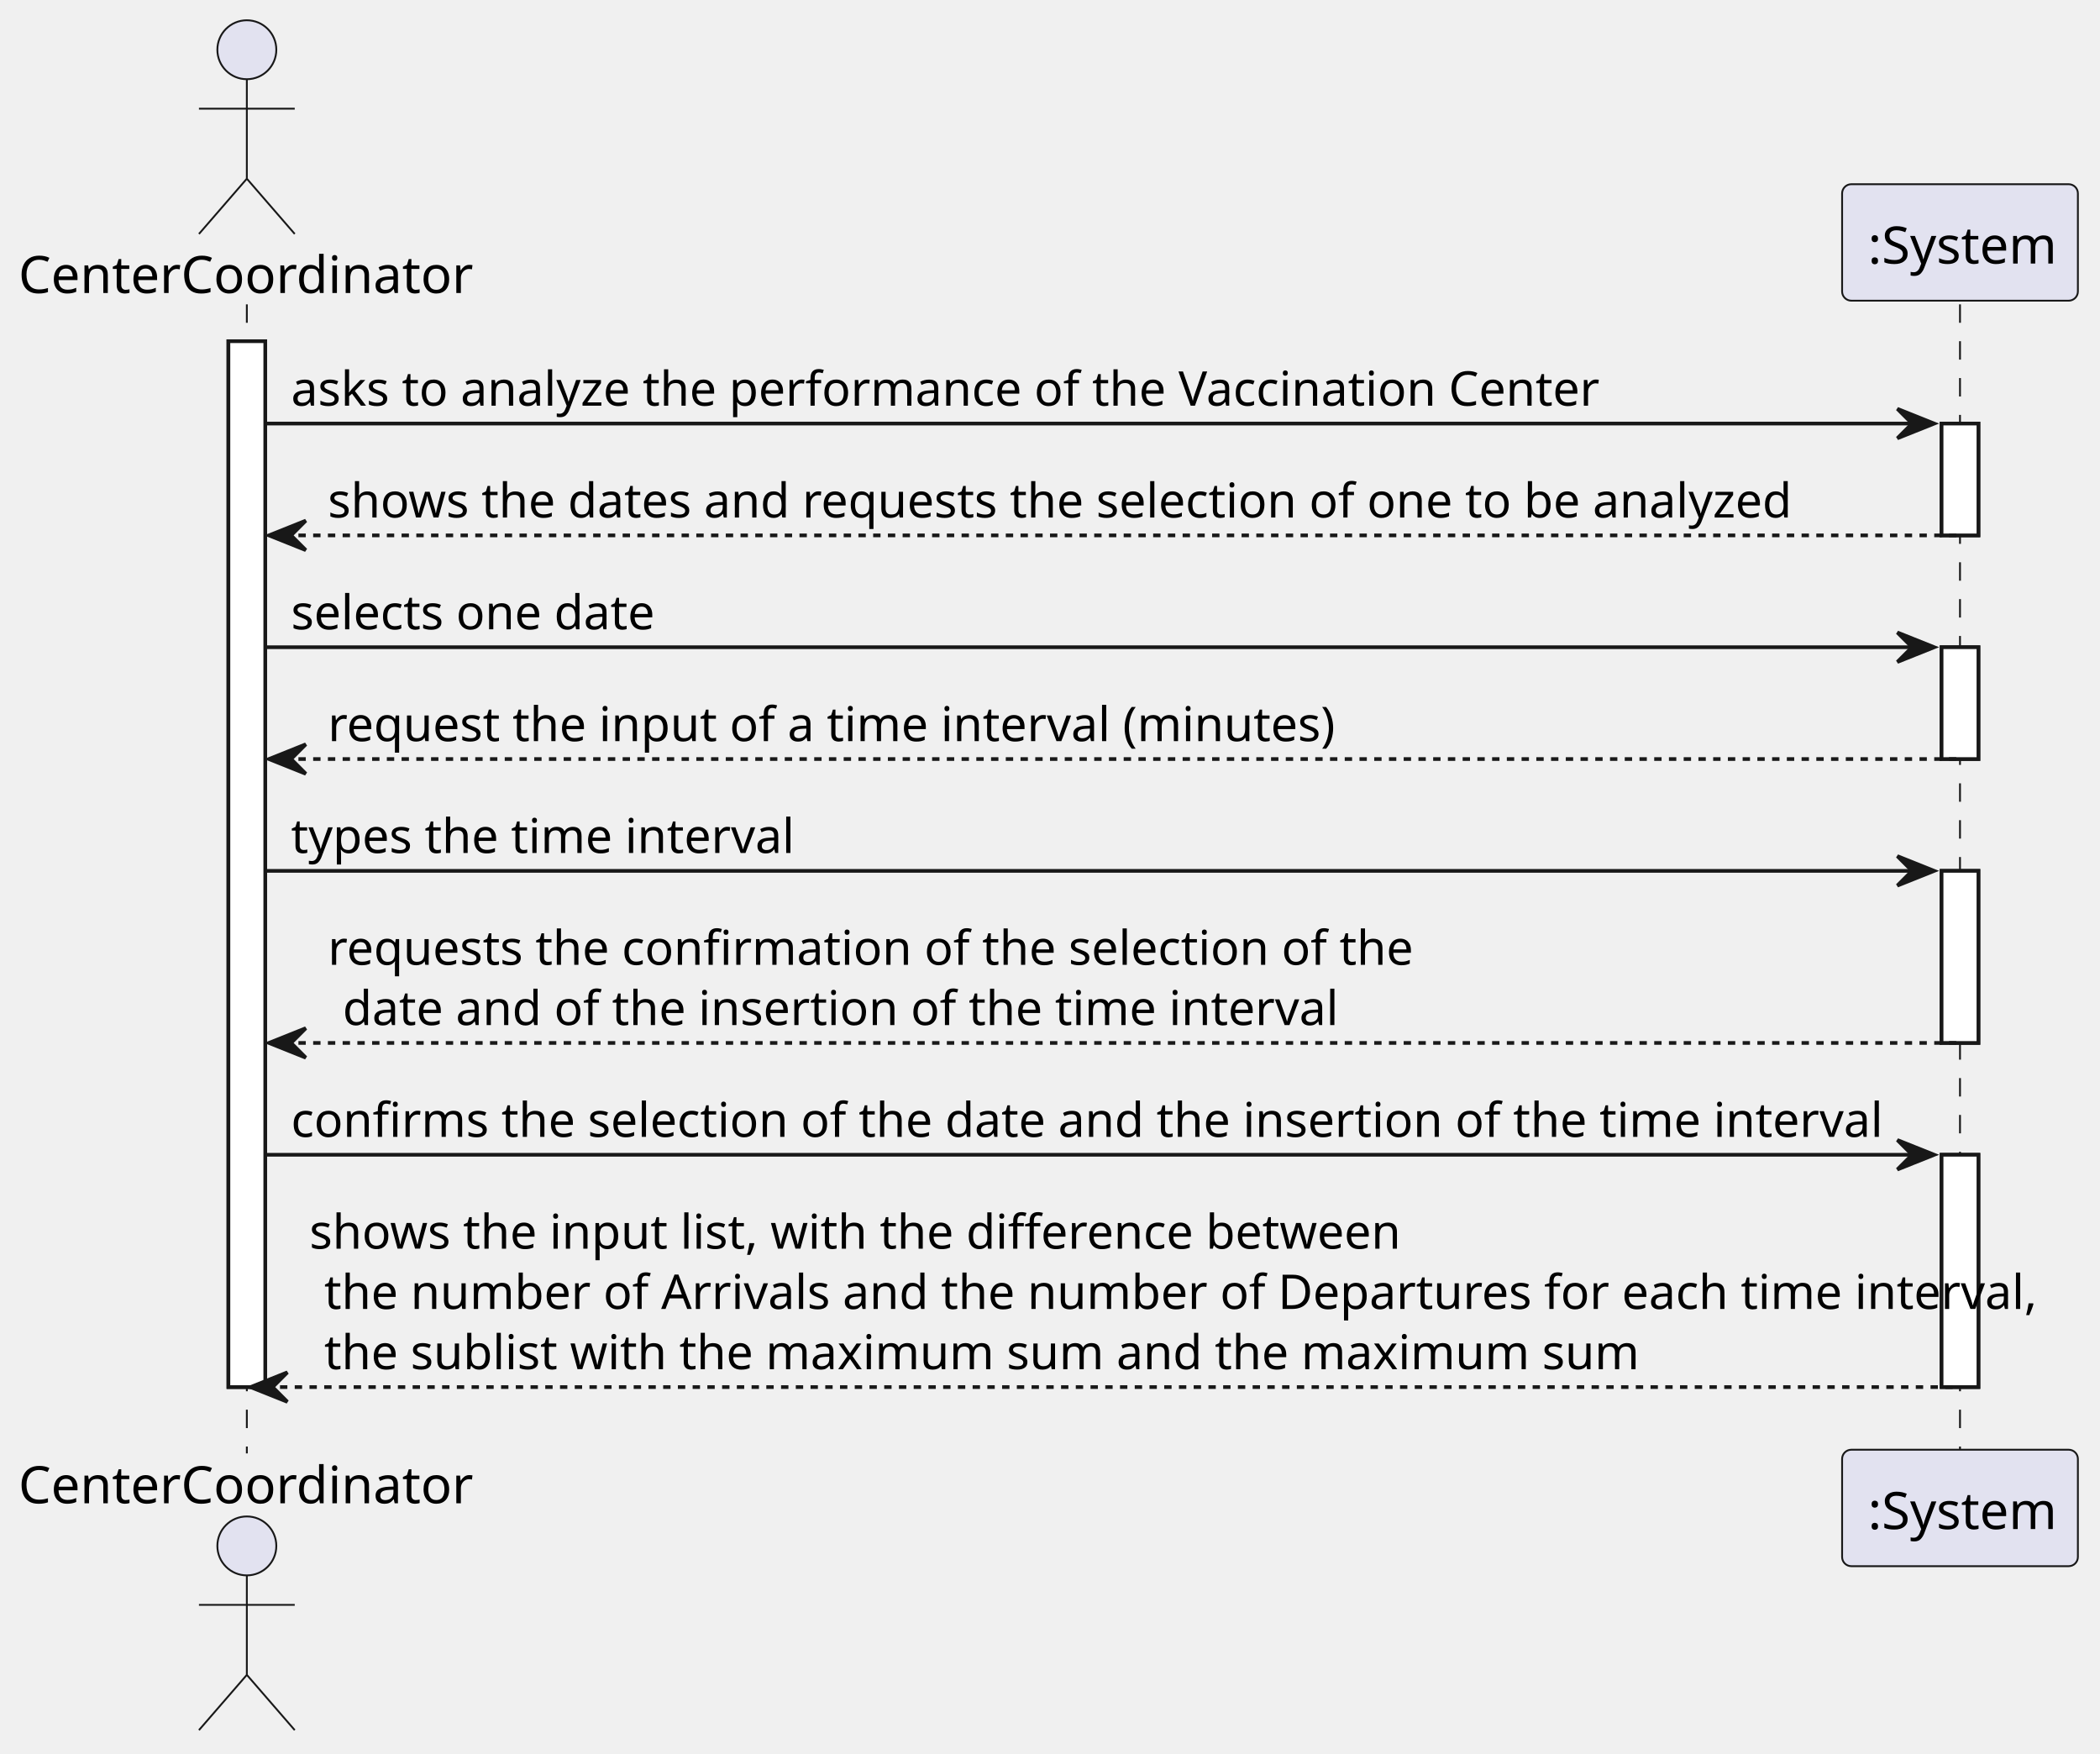
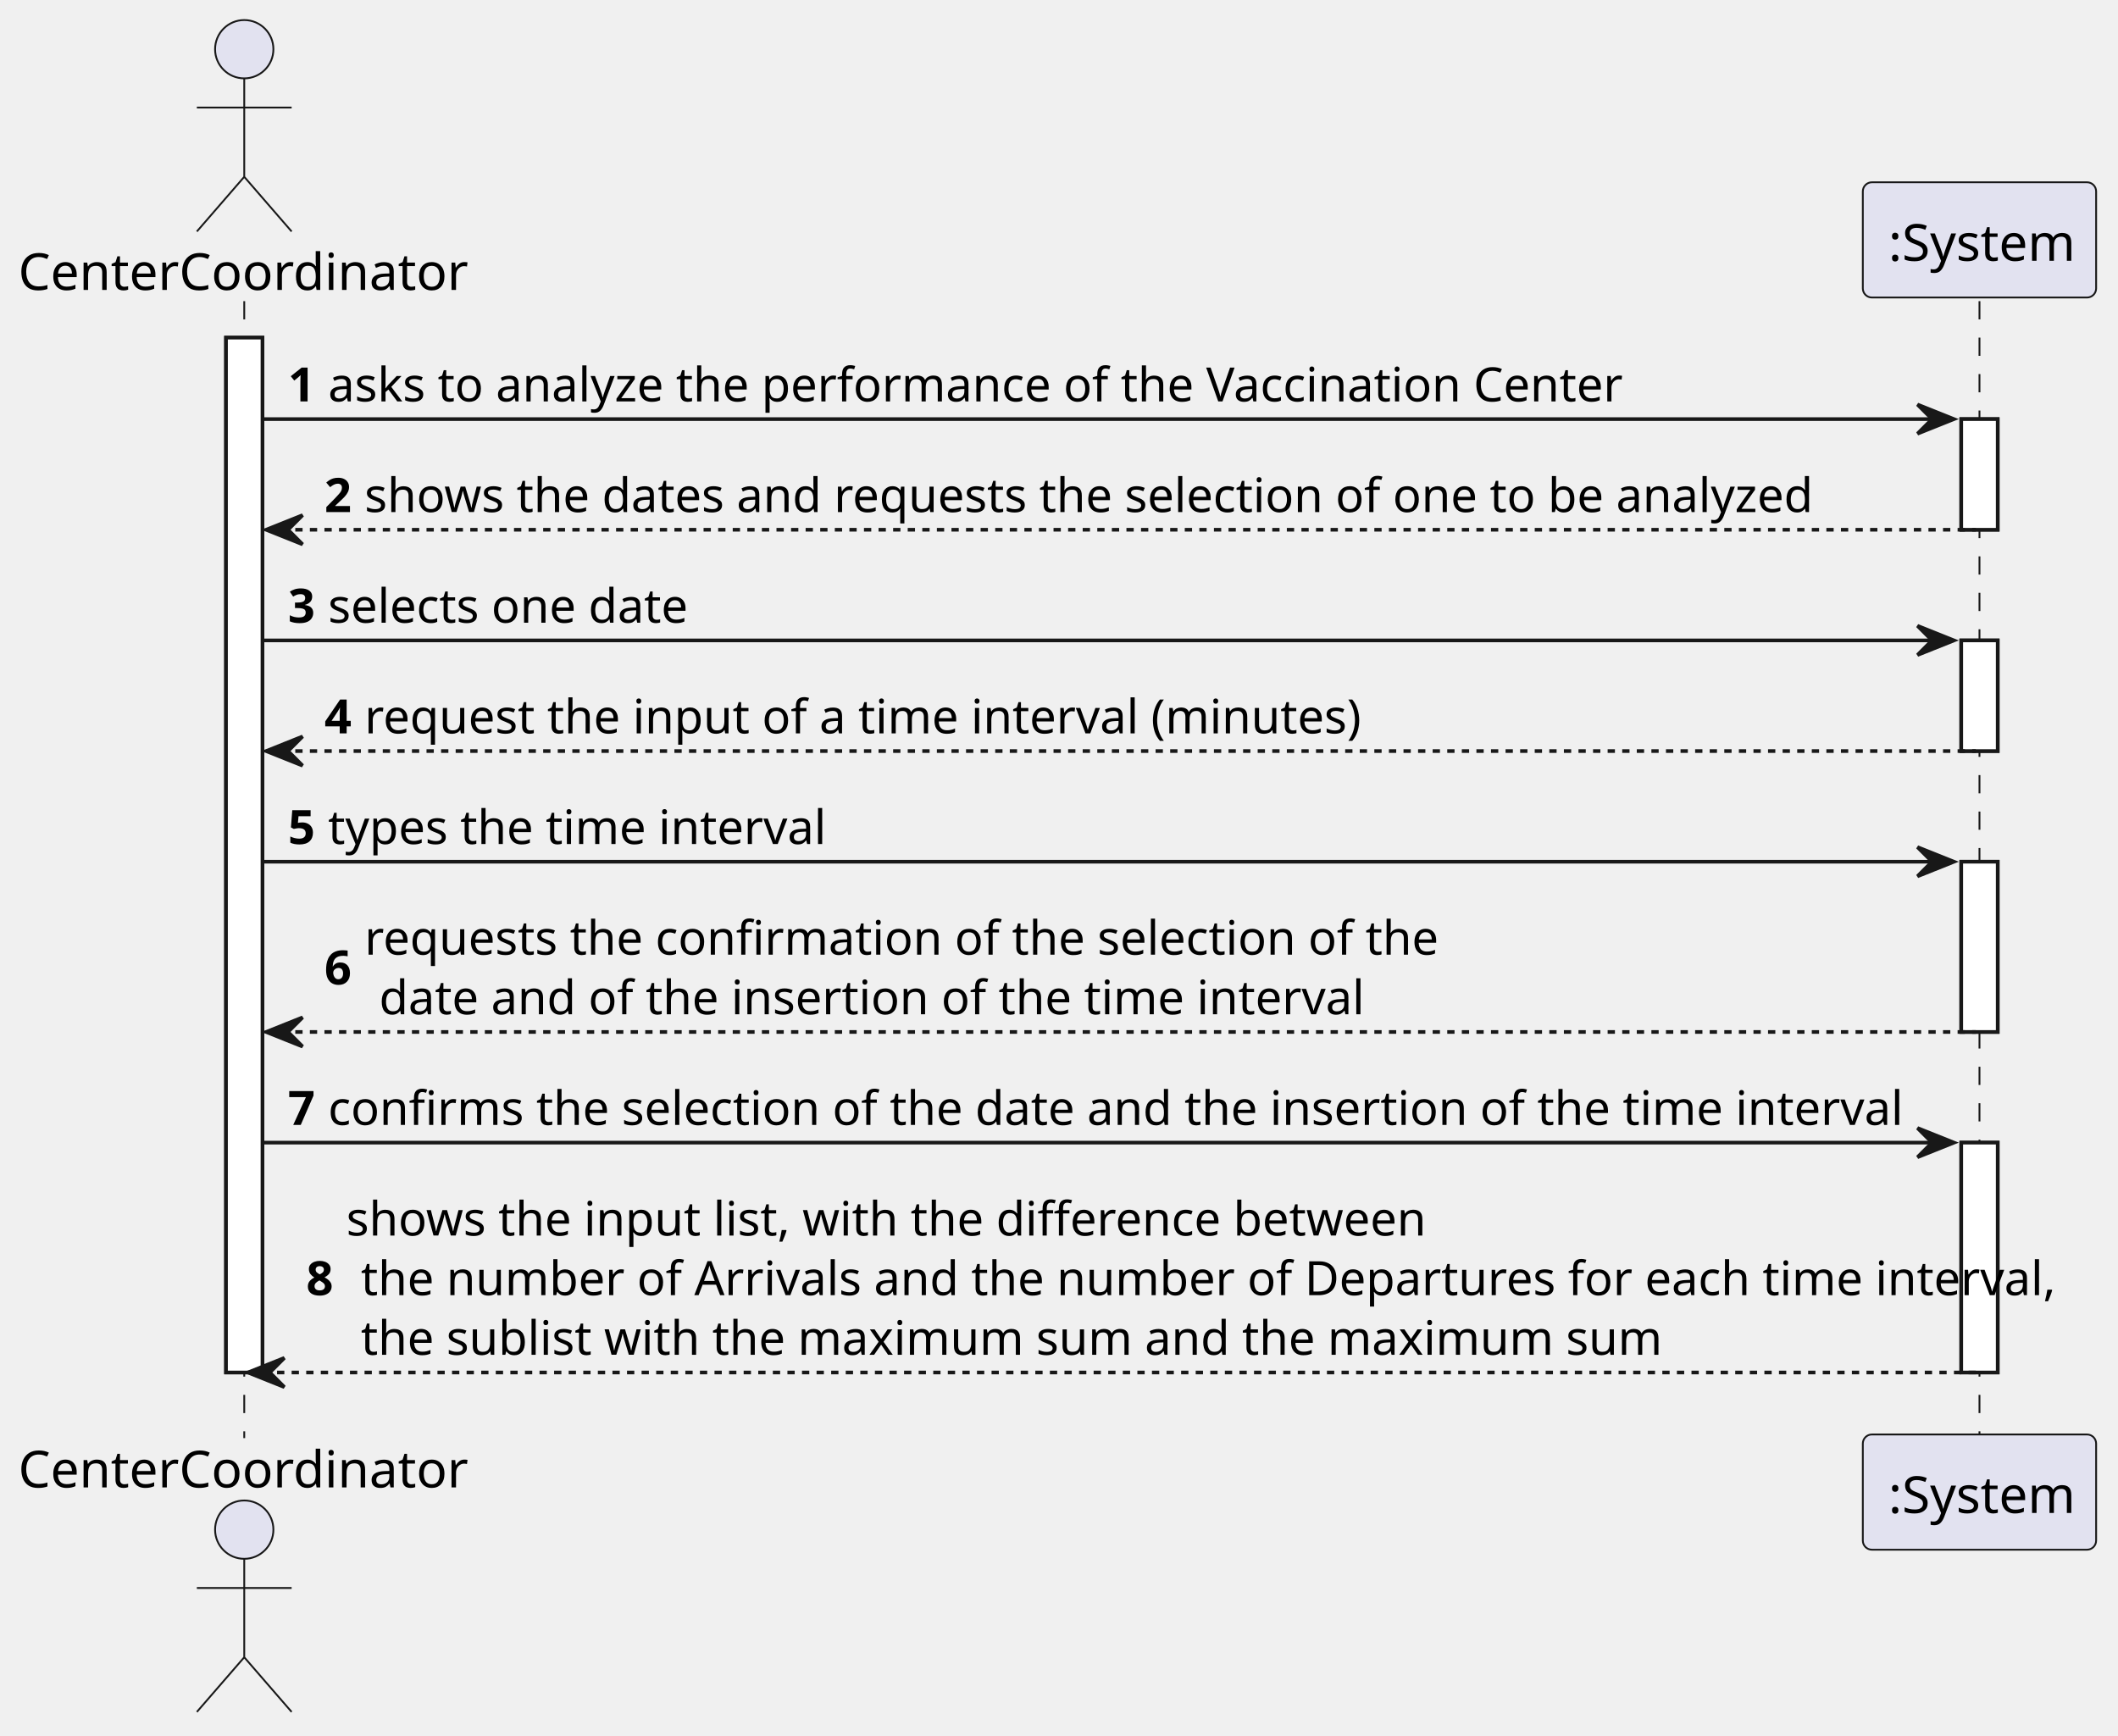
- <svg xmlns="http://www.w3.org/2000/svg" contentStyleType="text/css" height="476px" preserveAspectRatio="none" style="width:570px;height:476px;background:#FFFFFF;" version="1.1" viewBox="0 0 570 476" width="570px" zoomAndPan="magnify">
+ <svg xmlns="http://www.w3.org/2000/svg" contentStyleType="text/css" height="476px" preserveAspectRatio="none" style="width:581px;height:476px;background:#FFFFFF;" version="1.1" viewBox="0 0 581 476" width="581px" zoomAndPan="magnify">
  <defs />
  <g>
    <rect fill="#FFFFFF" height="283.867" style="stroke:#181818;stroke-width:1.0;" width="10" x="62" y="92.609" />
-     <rect fill="#FFFFFF" height="30.352" style="stroke:#181818;stroke-width:1.0;" width="10" x="527" y="114.961" />
-     <rect fill="#FFFFFF" height="30.352" style="stroke:#181818;stroke-width:1.0;" width="10" x="527" y="175.664" />
-     <rect fill="#FFFFFF" height="46.703" style="stroke:#181818;stroke-width:1.0;" width="10" x="527" y="236.367" />
-     <rect fill="#FFFFFF" height="63.055" style="stroke:#181818;stroke-width:1.0;" width="10" x="527" y="313.422" />
+     <rect fill="#FFFFFF" height="30.352" style="stroke:#181818;stroke-width:1.0;" width="10" x="538" y="114.961" />
+     <rect fill="#FFFFFF" height="30.352" style="stroke:#181818;stroke-width:1.0;" width="10" x="538" y="175.664" />
+     <rect fill="#FFFFFF" height="46.703" style="stroke:#181818;stroke-width:1.0;" width="10" x="538" y="236.367" />
+     <rect fill="#FFFFFF" height="63.055" style="stroke:#181818;stroke-width:1.0;" width="10" x="538" y="313.422" />
    <line style="stroke:#181818;stroke-width:0.5;stroke-dasharray:5.0,5.0;" x1="67" x2="67" y1="82.609" y2="394.477" />
-     <line style="stroke:#181818;stroke-width:0.5;stroke-dasharray:5.0,5.0;" x1="532" x2="532" y1="82.609" y2="394.477" />
+     <line style="stroke:#181818;stroke-width:0.5;stroke-dasharray:5.0,5.0;" x1="543" x2="543" y1="82.609" y2="394.477" />
    <text fill="#000000" font-family="sans-serif" font-size="14" lengthAdjust="spacing" textLength="118" x="5" y="79.533">CenterCoordinator</text>
    <ellipse cx="67" cy="13.5" fill="#E2E2F0" rx="8" ry="8" style="stroke:#181818;stroke-width:0.5;" />
    <path d="M67,21.5 L67,48.5 M54,29.5 L80,29.5 M67,48.5 L54,63.5 M67,48.5 L80,63.5 " fill="none" style="stroke:#181818;stroke-width:0.5;" />
    <text fill="#000000" font-family="sans-serif" font-size="14" lengthAdjust="spacing" textLength="118" x="5" y="408.01">CenterCoordinator</text>
    <ellipse cx="67" cy="419.586" fill="#E2E2F0" rx="8" ry="8" style="stroke:#181818;stroke-width:0.5;" />
    <path d="M67,427.586 L67,454.586 M54,435.586 L80,435.586 M67,454.586 L54,469.586 M67,454.586 L80,469.586 " fill="none" style="stroke:#181818;stroke-width:0.5;" />
-     <rect fill="#E2E2F0" height="31.609" rx="2.5" ry="2.5" style="stroke:#181818;stroke-width:0.5;" width="64" x="500" y="50" />
-     <text fill="#000000" font-family="sans-serif" font-size="14" lengthAdjust="spacing" textLength="50" x="507" y="71.533">:System</text>
-     <rect fill="#E2E2F0" height="31.609" rx="2.5" ry="2.5" style="stroke:#181818;stroke-width:0.5;" width="64" x="500" y="393.477" />
-     <text fill="#000000" font-family="sans-serif" font-size="14" lengthAdjust="spacing" textLength="50" x="507" y="415.01">:System</text>
+     <rect fill="#E2E2F0" height="31.609" rx="2.5" ry="2.5" style="stroke:#181818;stroke-width:0.5;" width="64" x="511" y="50" />
+     <text fill="#000000" font-family="sans-serif" font-size="14" lengthAdjust="spacing" textLength="50" x="518" y="71.533">:System</text>
+     <rect fill="#E2E2F0" height="31.609" rx="2.5" ry="2.5" style="stroke:#181818;stroke-width:0.5;" width="64" x="511" y="393.477" />
+     <text fill="#000000" font-family="sans-serif" font-size="14" lengthAdjust="spacing" textLength="50" x="518" y="415.01">:System</text>
    <rect fill="#FFFFFF" height="283.867" style="stroke:#181818;stroke-width:1.0;" width="10" x="62" y="92.609" />
-     <rect fill="#FFFFFF" height="30.352" style="stroke:#181818;stroke-width:1.0;" width="10" x="527" y="114.961" />
-     <rect fill="#FFFFFF" height="30.352" style="stroke:#181818;stroke-width:1.0;" width="10" x="527" y="175.664" />
-     <rect fill="#FFFFFF" height="46.703" style="stroke:#181818;stroke-width:1.0;" width="10" x="527" y="236.367" />
-     <rect fill="#FFFFFF" height="63.055" style="stroke:#181818;stroke-width:1.0;" width="10" x="527" y="313.422" />
-     <polygon fill="#181818" points="515,110.961,525,114.961,515,118.961,519,114.961" style="stroke:#181818;stroke-width:1.0;" />
-     <line style="stroke:#181818;stroke-width:1.0;" x1="72" x2="521" y1="114.961" y2="114.961" />
-     <text fill="#000000" font-family="sans-serif" font-size="13" lengthAdjust="spacing" textLength="339" x="79" y="110.105">asks to analyze the performance of the Vaccination Center</text>
+     <rect fill="#FFFFFF" height="30.352" style="stroke:#181818;stroke-width:1.0;" width="10" x="538" y="114.961" />
+     <rect fill="#FFFFFF" height="30.352" style="stroke:#181818;stroke-width:1.0;" width="10" x="538" y="175.664" />
+     <rect fill="#FFFFFF" height="46.703" style="stroke:#181818;stroke-width:1.0;" width="10" x="538" y="236.367" />
+     <rect fill="#FFFFFF" height="63.055" style="stroke:#181818;stroke-width:1.0;" width="10" x="538" y="313.422" />
+     <polygon fill="#181818" points="526,110.961,536,114.961,526,118.961,530,114.961" style="stroke:#181818;stroke-width:1.0;" />
+     <line style="stroke:#181818;stroke-width:1.0;" x1="72" x2="532" y1="114.961" y2="114.961" />
+     <text fill="#000000" font-family="sans-serif" font-size="13" font-weight="bold" lengthAdjust="spacing" textLength="7" x="79" y="110.105">1</text>
+     <text fill="#000000" font-family="sans-serif" font-size="13" lengthAdjust="spacing" textLength="339" x="90" y="110.105">asks to analyze the performance of the Vaccination Center</text>
    <polygon fill="#181818" points="83,141.312,73,145.312,83,149.312,79,145.312" style="stroke:#181818;stroke-width:1.0;" />
-     <line style="stroke:#181818;stroke-width:1.0;stroke-dasharray:2.0,2.0;" x1="77" x2="531" y1="145.312" y2="145.312" />
-     <text fill="#000000" font-family="sans-serif" font-size="13" lengthAdjust="spacing" textLength="380" x="89" y="140.456">shows the dates and requests the selection of one to be analyzed</text>
-     <polygon fill="#181818" points="515,171.664,525,175.664,515,179.664,519,175.664" style="stroke:#181818;stroke-width:1.0;" />
-     <line style="stroke:#181818;stroke-width:1.0;" x1="72" x2="521" y1="175.664" y2="175.664" />
-     <text fill="#000000" font-family="sans-serif" font-size="13" lengthAdjust="spacing" textLength="96" x="79" y="170.808">selects one date</text>
+     <line style="stroke:#181818;stroke-width:1.0;stroke-dasharray:2.0,2.0;" x1="77" x2="542" y1="145.312" y2="145.312" />
+     <text fill="#000000" font-family="sans-serif" font-size="13" font-weight="bold" lengthAdjust="spacing" textLength="7" x="89" y="140.456">2</text>
+     <text fill="#000000" font-family="sans-serif" font-size="13" lengthAdjust="spacing" textLength="380" x="100" y="140.456">shows the dates and requests the selection of one to be analyzed</text>
+     <polygon fill="#181818" points="526,171.664,536,175.664,526,179.664,530,175.664" style="stroke:#181818;stroke-width:1.0;" />
+     <line style="stroke:#181818;stroke-width:1.0;" x1="72" x2="532" y1="175.664" y2="175.664" />
+     <text fill="#000000" font-family="sans-serif" font-size="13" font-weight="bold" lengthAdjust="spacing" textLength="7" x="79" y="170.808">3</text>
+     <text fill="#000000" font-family="sans-serif" font-size="13" lengthAdjust="spacing" textLength="96" x="90" y="170.808">selects one date</text>
    <polygon fill="#181818" points="83,202.016,73,206.016,83,210.016,79,206.016" style="stroke:#181818;stroke-width:1.0;" />
-     <line style="stroke:#181818;stroke-width:1.0;stroke-dasharray:2.0,2.0;" x1="77" x2="531" y1="206.016" y2="206.016" />
-     <text fill="#000000" font-family="sans-serif" font-size="13" lengthAdjust="spacing" textLength="253" x="89" y="201.159">request the input of a time interval (minutes)</text>
-     <polygon fill="#181818" points="515,232.367,525,236.367,515,240.367,519,236.367" style="stroke:#181818;stroke-width:1.0;" />
-     <line style="stroke:#181818;stroke-width:1.0;" x1="72" x2="521" y1="236.367" y2="236.367" />
-     <text fill="#000000" font-family="sans-serif" font-size="13" lengthAdjust="spacing" textLength="127" x="79" y="231.511">types the time interval</text>
+     <line style="stroke:#181818;stroke-width:1.0;stroke-dasharray:2.0,2.0;" x1="77" x2="542" y1="206.016" y2="206.016" />
+     <text fill="#000000" font-family="sans-serif" font-size="13" font-weight="bold" lengthAdjust="spacing" textLength="7" x="89" y="201.159">4</text>
+     <text fill="#000000" font-family="sans-serif" font-size="13" lengthAdjust="spacing" textLength="253" x="100" y="201.159">request the input of a time interval (minutes)</text>
+     <polygon fill="#181818" points="526,232.367,536,236.367,526,240.367,530,236.367" style="stroke:#181818;stroke-width:1.0;" />
+     <line style="stroke:#181818;stroke-width:1.0;" x1="72" x2="532" y1="236.367" y2="236.367" />
+     <text fill="#000000" font-family="sans-serif" font-size="13" font-weight="bold" lengthAdjust="spacing" textLength="7" x="79" y="231.511">5</text>
+     <text fill="#000000" font-family="sans-serif" font-size="13" lengthAdjust="spacing" textLength="127" x="90" y="231.511">types the time interval</text>
    <polygon fill="#181818" points="83,279.07,73,283.07,83,287.07,79,283.07" style="stroke:#181818;stroke-width:1.0;" />
-     <line style="stroke:#181818;stroke-width:1.0;stroke-dasharray:2.0,2.0;" x1="77" x2="531" y1="283.07" y2="283.07" />
-     <text fill="#000000" font-family="sans-serif" font-size="13" lengthAdjust="spacing" textLength="274" x="89" y="261.862">requests the confirmation of the selection of the</text>
-     <text fill="#000000" font-family="sans-serif" font-size="13" lengthAdjust="spacing" textLength="248" x="93" y="278.214">date and of the insertion of the time interval</text>
-     <polygon fill="#181818" points="515,309.422,525,313.422,515,317.422,519,313.422" style="stroke:#181818;stroke-width:1.0;" />
-     <line style="stroke:#181818;stroke-width:1.0;" x1="72" x2="521" y1="313.422" y2="313.422" />
-     <text fill="#000000" font-family="sans-serif" font-size="13" lengthAdjust="spacing" textLength="401" x="79" y="308.565">confirms the selection of the date and the insertion of the time interval</text>
+     <line style="stroke:#181818;stroke-width:1.0;stroke-dasharray:2.0,2.0;" x1="77" x2="542" y1="283.07" y2="283.07" />
+     <text fill="#000000" font-family="sans-serif" font-size="13" font-weight="bold" lengthAdjust="spacing" textLength="7" x="89" y="270.038">6</text>
+     <text fill="#000000" font-family="sans-serif" font-size="13" lengthAdjust="spacing" textLength="274" x="100" y="261.862">requests the confirmation of the selection of the</text>
+     <text fill="#000000" font-family="sans-serif" font-size="13" lengthAdjust="spacing" textLength="248" x="104" y="278.214">date and of the insertion of the time interval</text>
+     <polygon fill="#181818" points="526,309.422,536,313.422,526,317.422,530,313.422" style="stroke:#181818;stroke-width:1.0;" />
+     <line style="stroke:#181818;stroke-width:1.0;" x1="72" x2="532" y1="313.422" y2="313.422" />
+     <text fill="#000000" font-family="sans-serif" font-size="13" font-weight="bold" lengthAdjust="spacing" textLength="7" x="79" y="308.565">7</text>
+     <text fill="#000000" font-family="sans-serif" font-size="13" lengthAdjust="spacing" textLength="401" x="90" y="308.565">confirms the selection of the date and the insertion of the time interval</text>
    <polygon fill="#181818" points="78,372.477,68,376.477,78,380.477,74,376.477" style="stroke:#181818;stroke-width:1.0;" />
-     <line style="stroke:#181818;stroke-width:1.0;stroke-dasharray:2.0,2.0;" x1="72" x2="531" y1="376.477" y2="376.477" />
-     <text fill="#000000" font-family="sans-serif" font-size="13" lengthAdjust="spacing" textLength="276" x="84" y="338.917">shows the input list, with the difference between</text>
-     <text fill="#000000" font-family="sans-serif" font-size="13" lengthAdjust="spacing" textLength="427" x="88" y="355.269">the number of Arrivals and the number of Departures for each time interval,</text>
-     <text fill="#000000" font-family="sans-serif" font-size="13" lengthAdjust="spacing" textLength="336" x="88" y="371.62">the sublist with the maximum sum and the maximum sum</text>
+     <line style="stroke:#181818;stroke-width:1.0;stroke-dasharray:2.0,2.0;" x1="72" x2="542" y1="376.477" y2="376.477" />
+     <text fill="#000000" font-family="sans-serif" font-size="13" font-weight="bold" lengthAdjust="spacing" textLength="7" x="84" y="355.269">8</text>
+     <text fill="#000000" font-family="sans-serif" font-size="13" lengthAdjust="spacing" textLength="276" x="95" y="338.917">shows the input list, with the difference between</text>
+     <text fill="#000000" font-family="sans-serif" font-size="13" lengthAdjust="spacing" textLength="427" x="99" y="355.269">the number of Arrivals and the number of Departures for each time interval,</text>
+     <text fill="#000000" font-family="sans-serif" font-size="13" lengthAdjust="spacing" textLength="336" x="99" y="371.62">the sublist with the maximum sum and the maximum sum</text>
  </g>
</svg>
